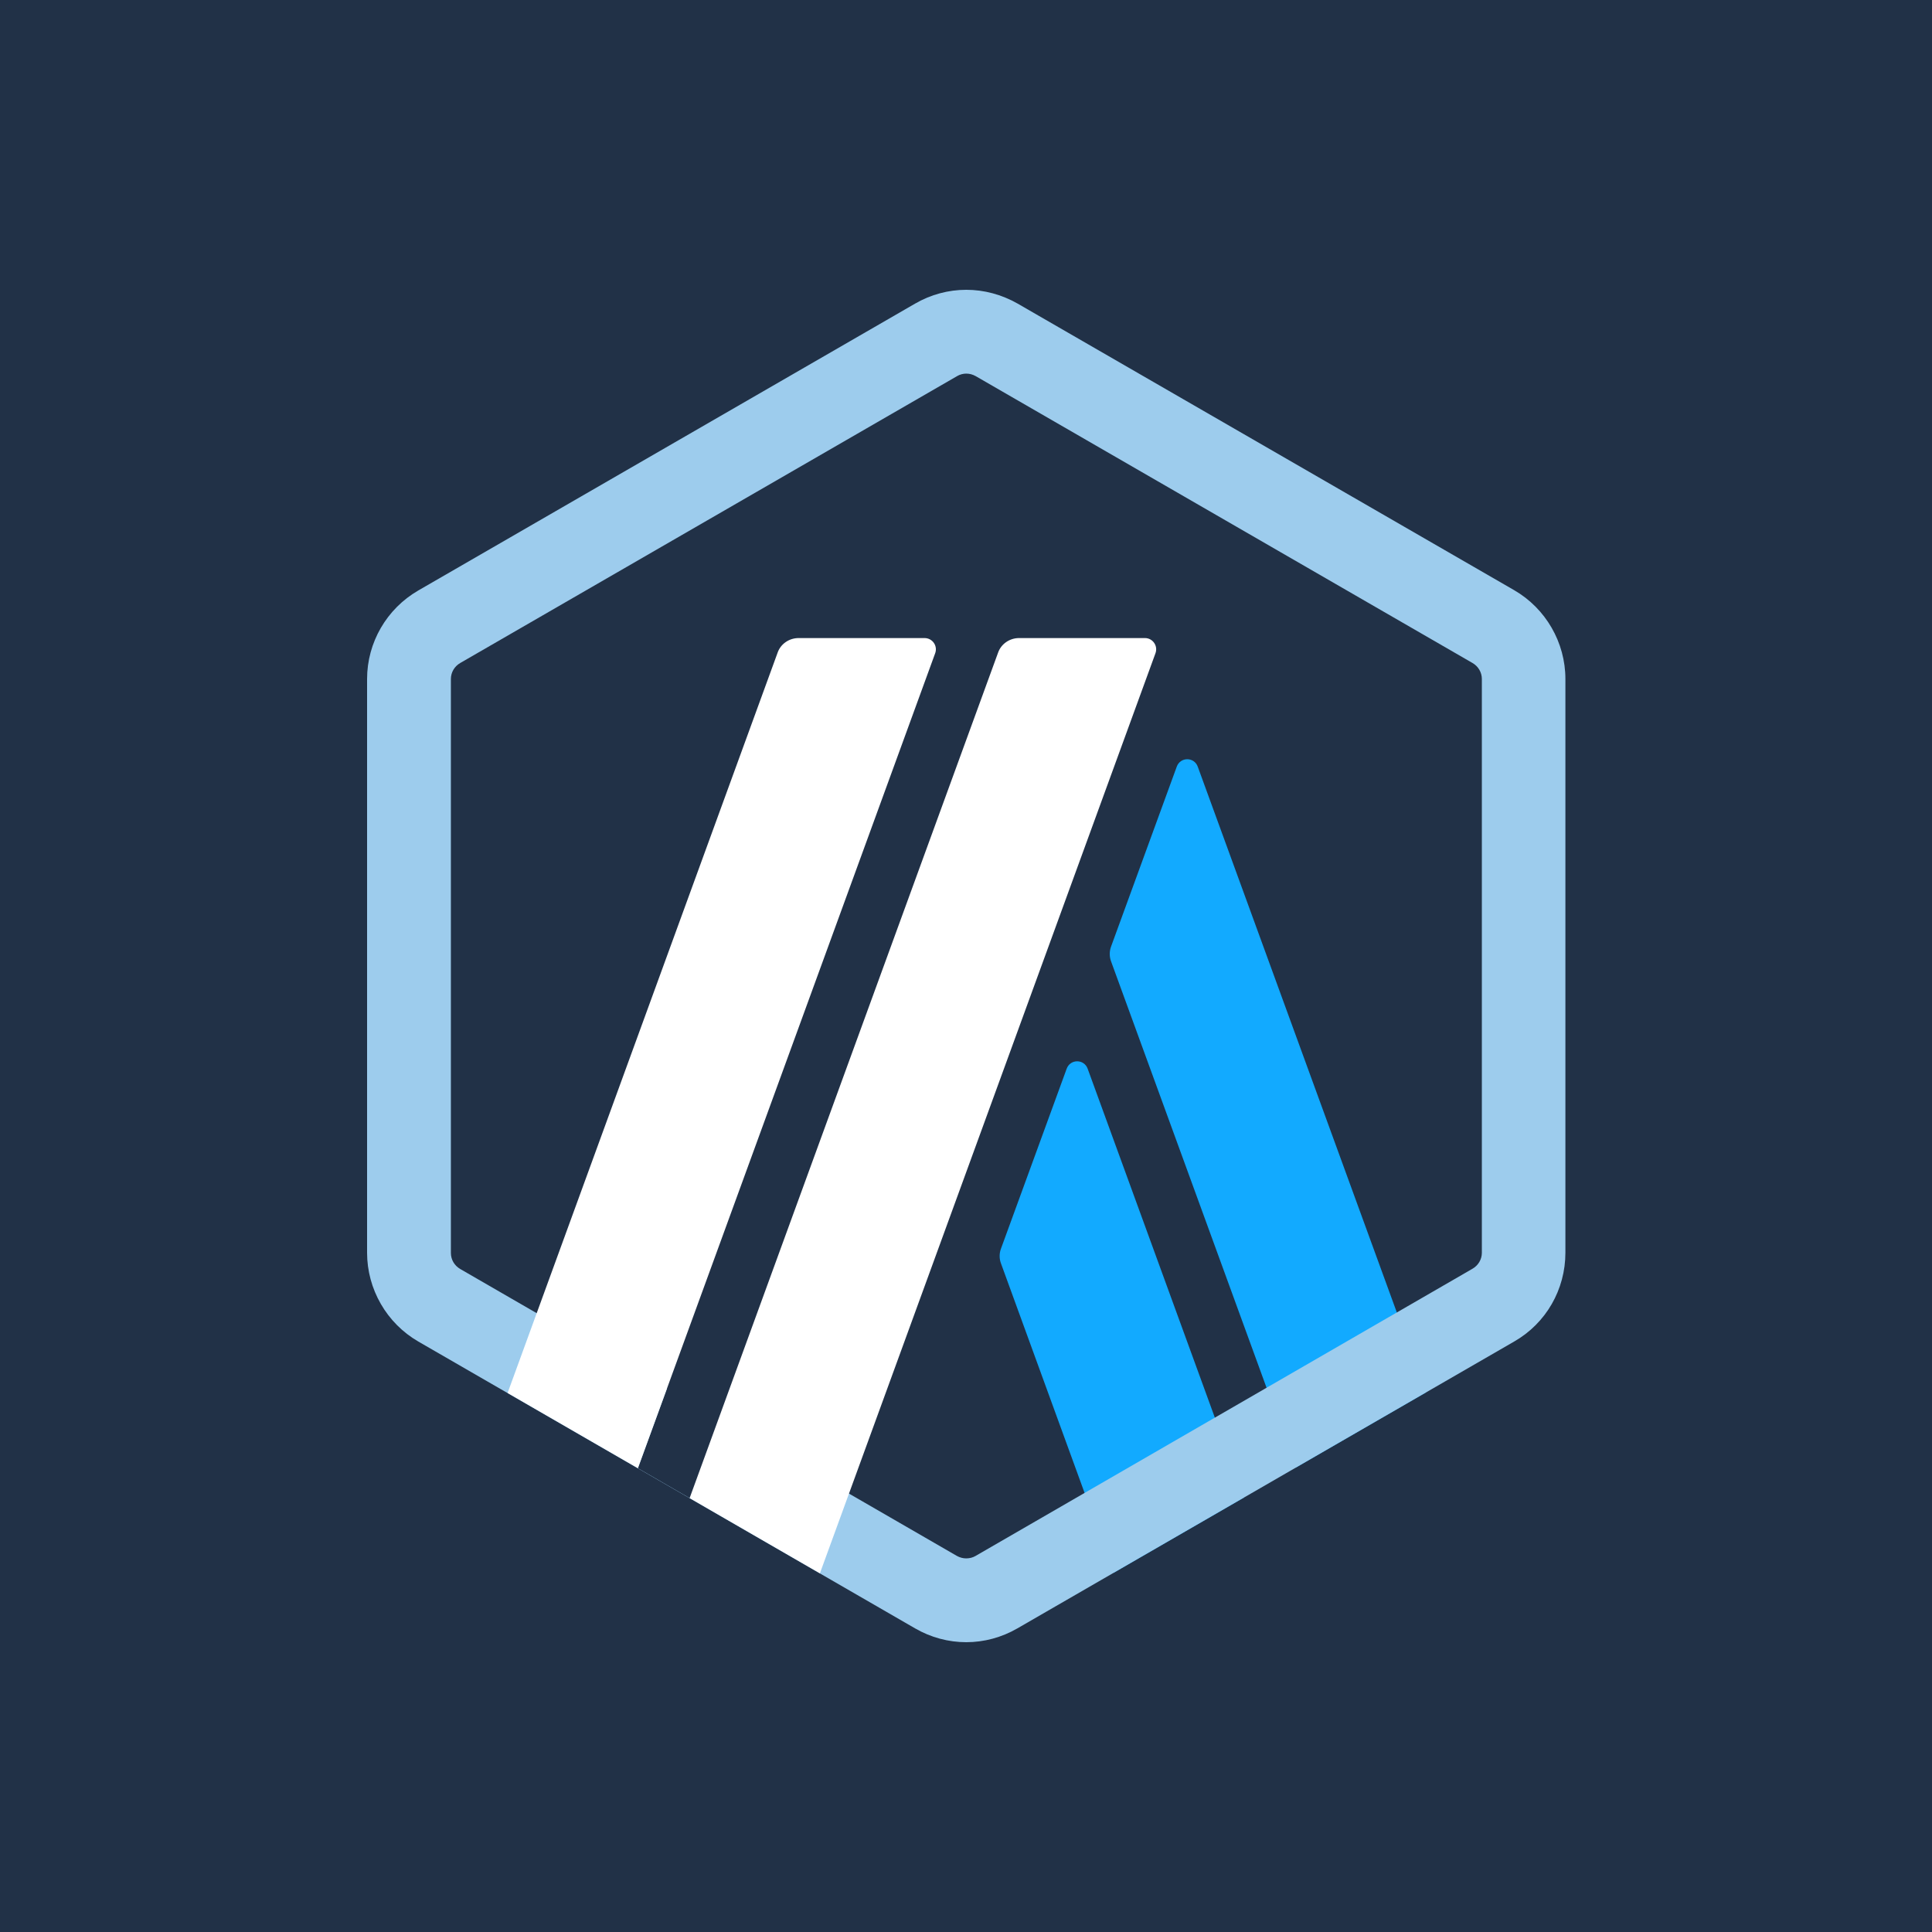
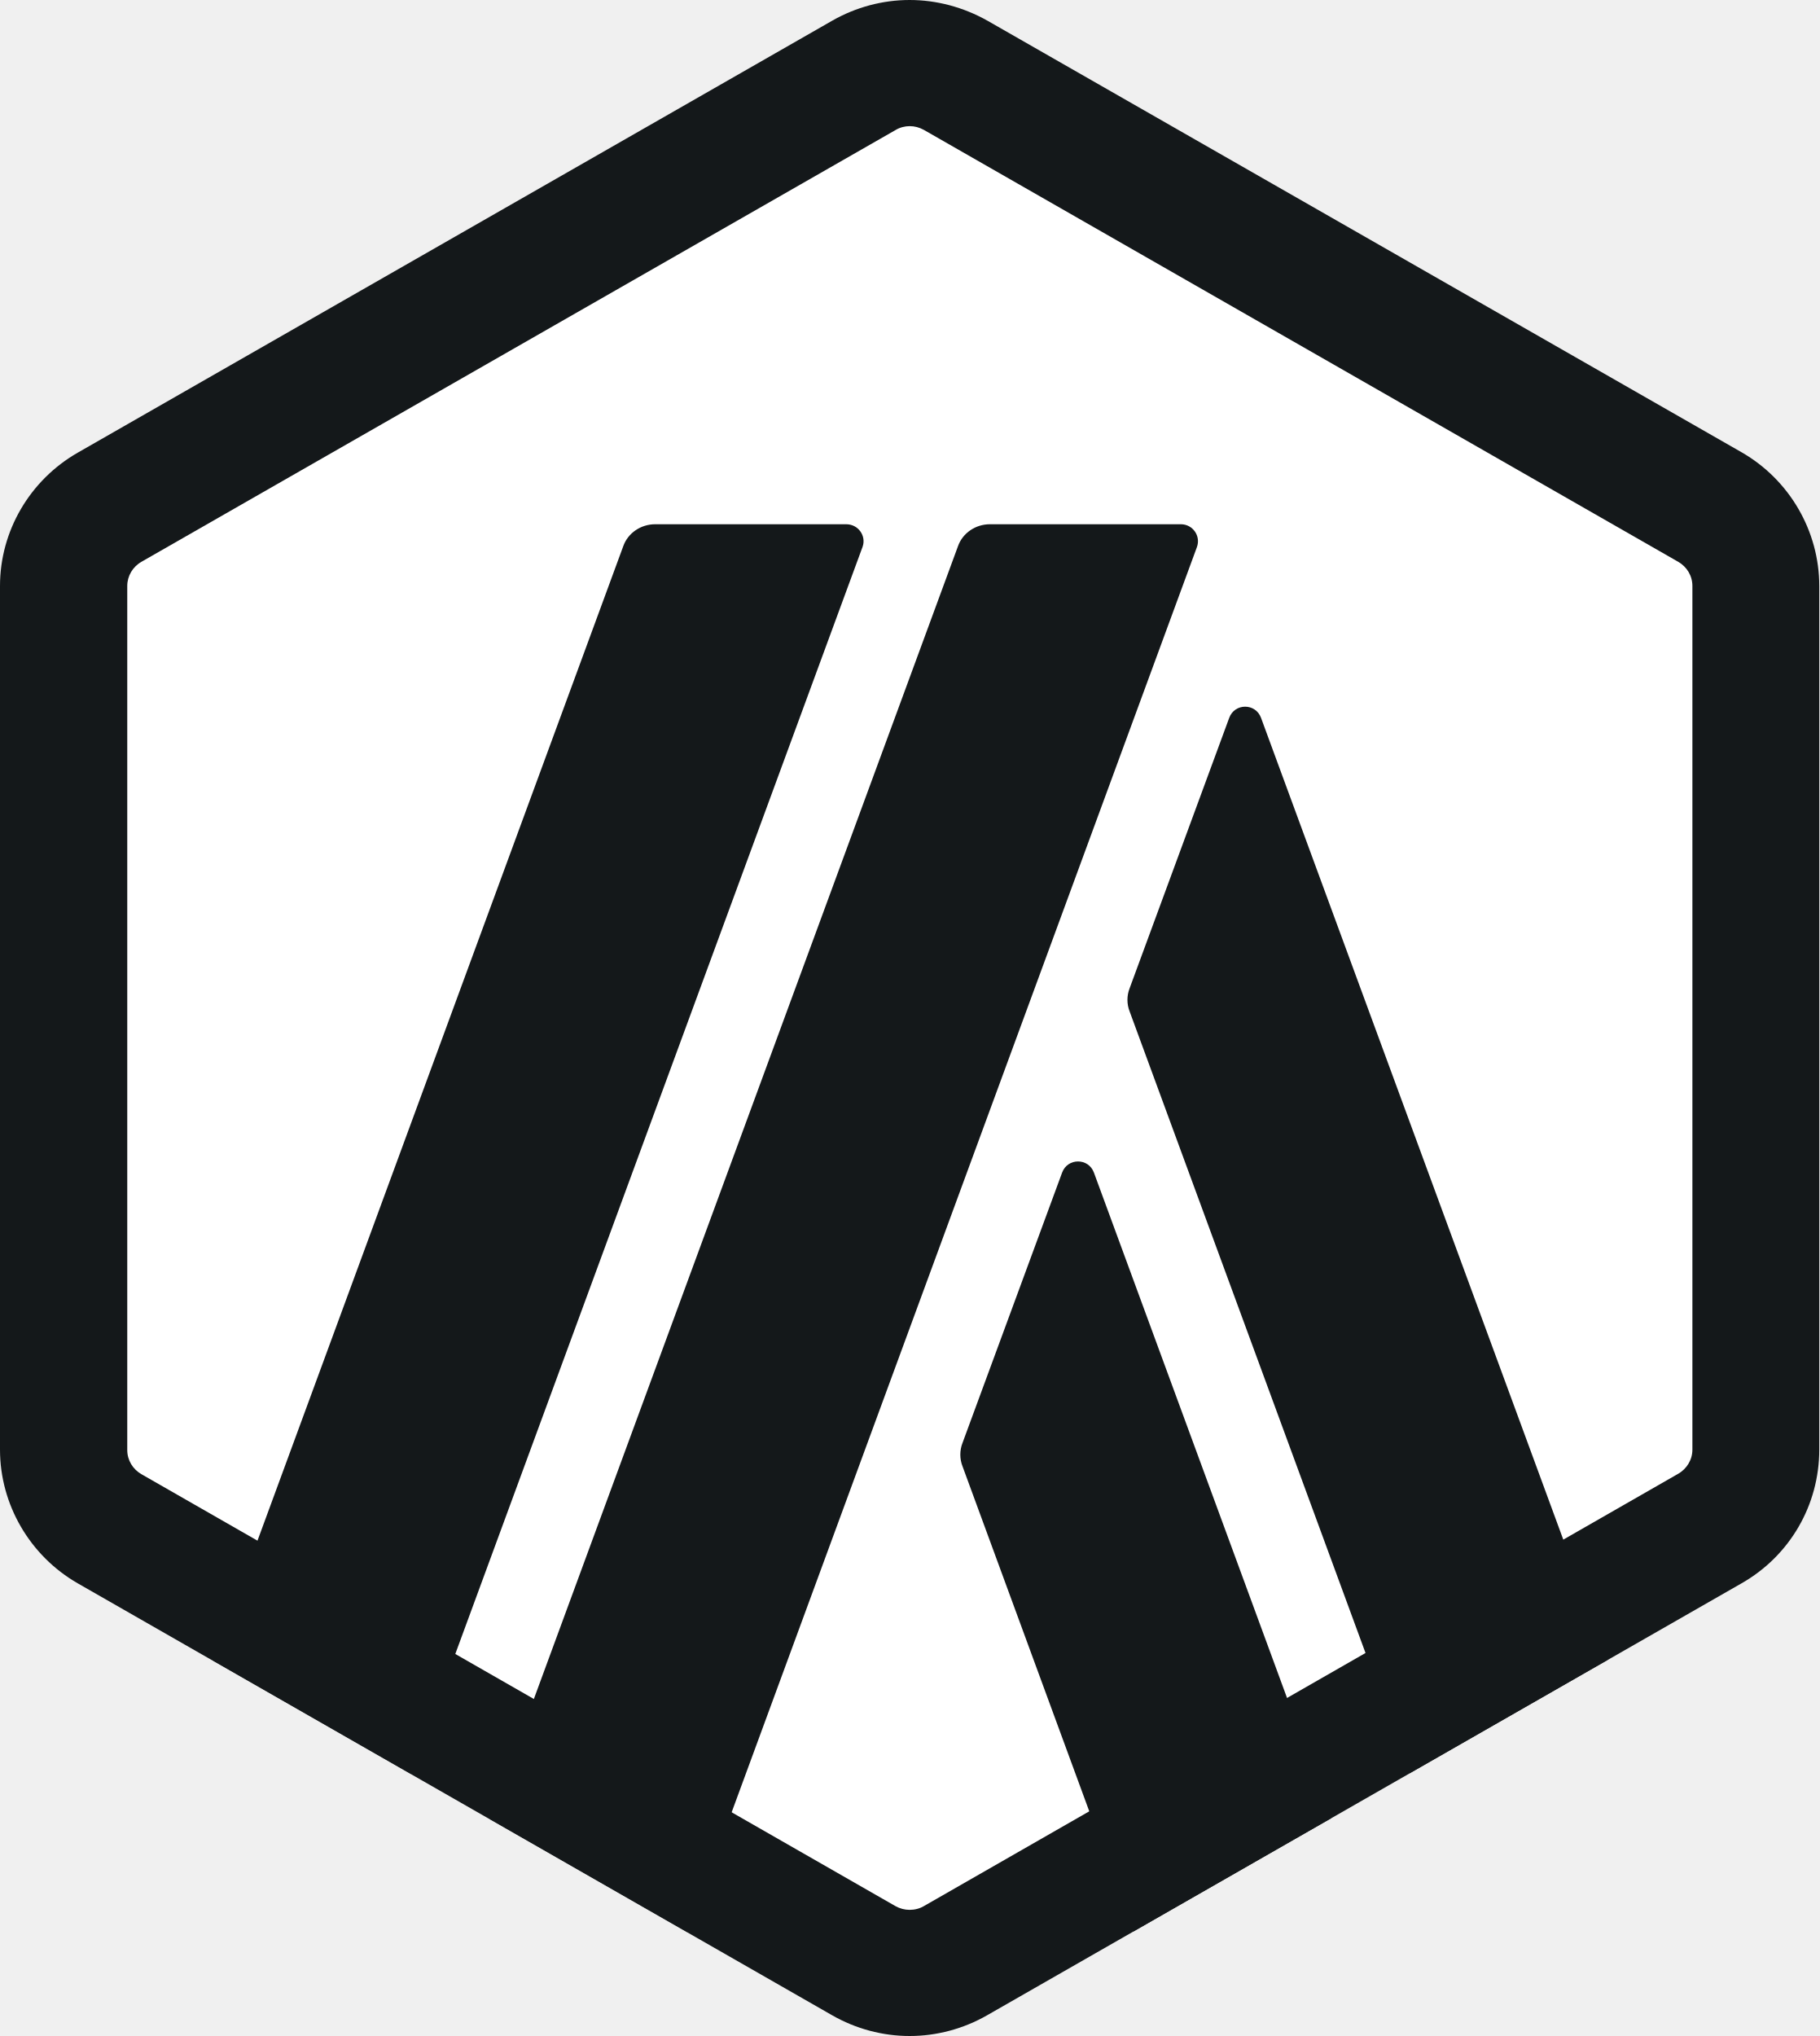
- <svg xmlns="http://www.w3.org/2000/svg" width="100" height="100" viewBox="0 0 100 100" fill="none">
-   <rect width="100" height="100" fill="#213147" />
-   <path d="M21.348 36.276V63.724C21.348 65.47 22.279 67.088 23.796 67.962L47.564 81.678C49.082 82.552 50.943 82.552 52.461 81.678L76.228 67.962C77.746 67.088 78.677 65.47 78.677 63.724V36.276C78.677 34.529 77.746 32.912 76.228 32.038L52.461 18.322C50.943 17.448 49.082 17.448 47.564 18.322L23.796 32.038C22.293 32.912 21.348 34.529 21.348 36.276Z" fill="#213147" />
-   <path d="M55.21 55.319L51.817 64.612C51.716 64.869 51.716 65.156 51.817 65.413L57.644 81.406L64.388 77.512L56.298 55.319C56.112 54.804 55.396 54.804 55.21 55.319Z" fill="#12AAFF" />
-   <path d="M61.996 39.684C61.81 39.169 61.094 39.169 60.908 39.684L57.515 48.976C57.415 49.234 57.415 49.52 57.515 49.778L67.065 75.965L73.809 72.071L61.996 39.684Z" fill="#12AAFF" />
-   <path d="M50.013 19.338C50.184 19.338 50.342 19.381 50.499 19.467L76.214 34.315C76.515 34.487 76.701 34.802 76.701 35.145V64.841C76.701 65.184 76.515 65.499 76.214 65.671L50.499 80.533C50.356 80.619 50.184 80.662 50.013 80.662C49.841 80.662 49.683 80.619 49.526 80.533L23.825 65.685C23.524 65.513 23.338 65.198 23.338 64.855V35.145C23.338 34.802 23.524 34.487 23.825 34.315L49.54 19.467C49.683 19.381 49.855 19.338 50.013 19.338ZM50.013 15C49.096 15 48.18 15.243 47.364 15.716L21.649 30.564C20.017 31.509 19 33.255 19 35.145V64.841C19 66.73 20.017 68.492 21.649 69.436L47.364 84.284C48.18 84.757 49.096 85 50.013 85C50.929 85 51.845 84.757 52.661 84.284L78.376 69.436C80.023 68.492 81.025 66.745 81.025 64.841V35.145C81.025 33.255 80.008 31.494 78.376 30.549L52.676 15.716C51.845 15.243 50.929 15 50.013 15Z" fill="#9DCCED" />
-   <path d="M33.017 75.994L35.38 69.522L40.133 73.474L35.695 77.54L33.017 75.994Z" fill="#213147" />
-   <path d="M47.85 33.026H41.336C40.849 33.026 40.405 33.327 40.248 33.785L26.273 72.1L33.017 75.994L48.409 33.799C48.538 33.427 48.266 33.026 47.85 33.026Z" fill="white" />
-   <path d="M59.262 33.026H52.747C52.261 33.026 51.817 33.327 51.659 33.785L35.695 77.54L42.438 81.435L59.806 33.814C59.949 33.427 59.663 33.026 59.262 33.026Z" fill="white" />
+ <svg xmlns="http://www.w3.org/2000/svg" width="42" height="47" viewBox="0 0 42 47" fill="none">
+   <g clip-path="url(#clip0_445_269)">
+     <path d="M1.591 14.286V32.715C1.591 33.888 2.221 34.973 3.248 35.56L19.343 44.77C20.371 45.357 21.631 45.357 22.659 44.77L38.753 35.56C39.781 34.973 40.411 33.888 40.411 32.715V14.286C40.411 13.113 39.781 12.027 38.753 11.441L22.659 2.231C21.631 1.644 20.371 1.644 19.343 2.231L3.248 11.441C2.231 12.027 1.591 13.113 1.591 14.286Z" fill="white" />
+     <path d="M24.52 27.071L22.221 33.31C22.154 33.483 22.154 33.676 22.221 33.848L26.167 44.587L30.734 41.972L25.256 27.071C25.131 26.725 24.645 26.725 24.52 27.071Z" fill="#14181A" />
+     <path d="M29.114 16.573C28.989 16.227 28.503 16.227 28.378 16.573L26.08 22.812C26.012 22.985 26.012 23.178 26.08 23.35L32.546 40.934L37.113 38.319L29.114 16.573Z" fill="#14181A" />
+     <path d="M21.001 2.912C21.117 2.912 21.224 2.941 21.33 2.999L38.743 12.968C38.946 13.084 39.072 13.294 39.072 13.526V33.464C39.072 33.694 38.946 33.906 38.743 34.022L21.33 44.001C21.233 44.059 21.116 44.088 21.001 44.088C20.885 44.088 20.777 44.059 20.672 44.001L3.267 34.032C3.064 33.916 2.938 33.706 2.938 33.474V13.526C2.938 13.296 3.064 13.084 3.267 12.968L20.68 2.999C20.777 2.941 20.894 2.912 21.001 2.912ZM21.001 0C20.381 0 19.759 0.164 19.207 0.481L1.794 10.45C0.689 11.084 0 12.258 0 13.526V33.464C0 34.732 0.689 35.915 1.794 36.55L19.207 46.519C19.759 46.836 20.379 47 21.001 47C21.622 47 22.242 46.836 22.794 46.519L40.207 36.55C41.323 35.915 42.001 34.742 42.001 33.464V13.526C42.001 12.258 41.313 11.075 40.207 10.44L22.803 0.481C22.241 0.164 21.621 0 20.999 0H21.001Z" fill="#14181A" />
+     <path d="M19.536 12.102H15.125C14.796 12.102 14.495 12.304 14.388 12.611L4.925 38.337L9.492 40.952L19.915 12.621C20.002 12.372 19.818 12.102 19.536 12.102Z" fill="#14181A" />
+     <path d="M27.264 12.102H22.853C22.524 12.102 22.223 12.304 22.116 12.611L11.306 41.99L15.873 44.605L27.632 12.632C27.729 12.372 27.535 12.102 27.264 12.102Z" fill="#14181A" />
+   </g>
+   <defs>
+     <clipPath id="clip0_445_269">
+       <rect width="42" height="47" fill="white" />
+     </clipPath>
+   </defs>
</svg>
